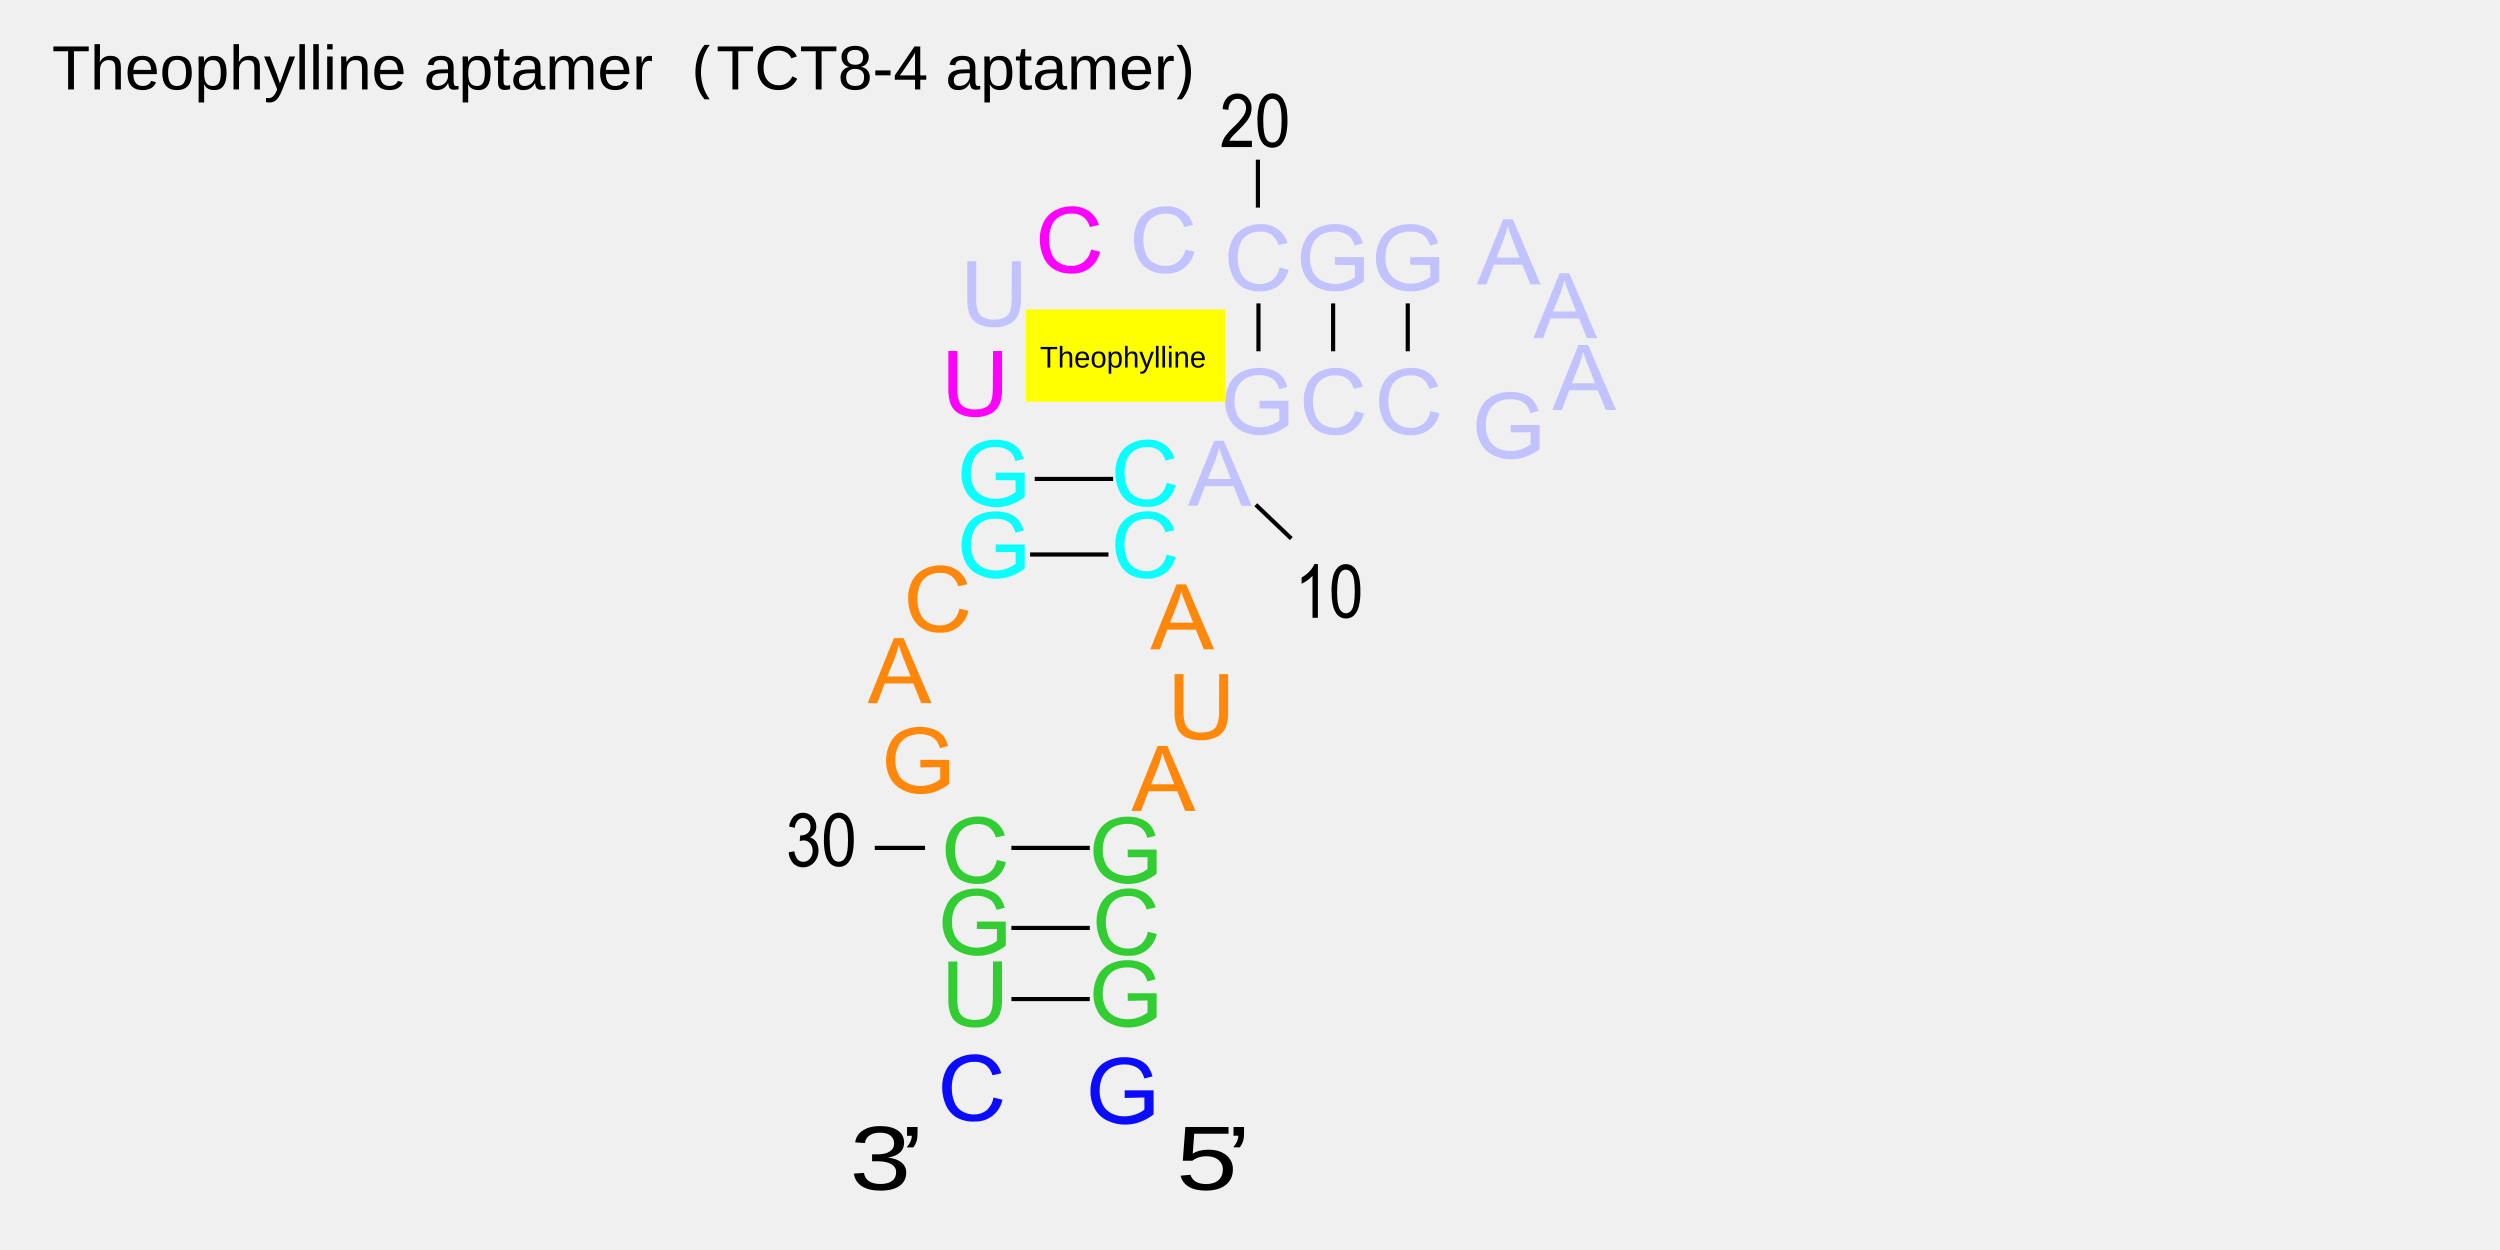
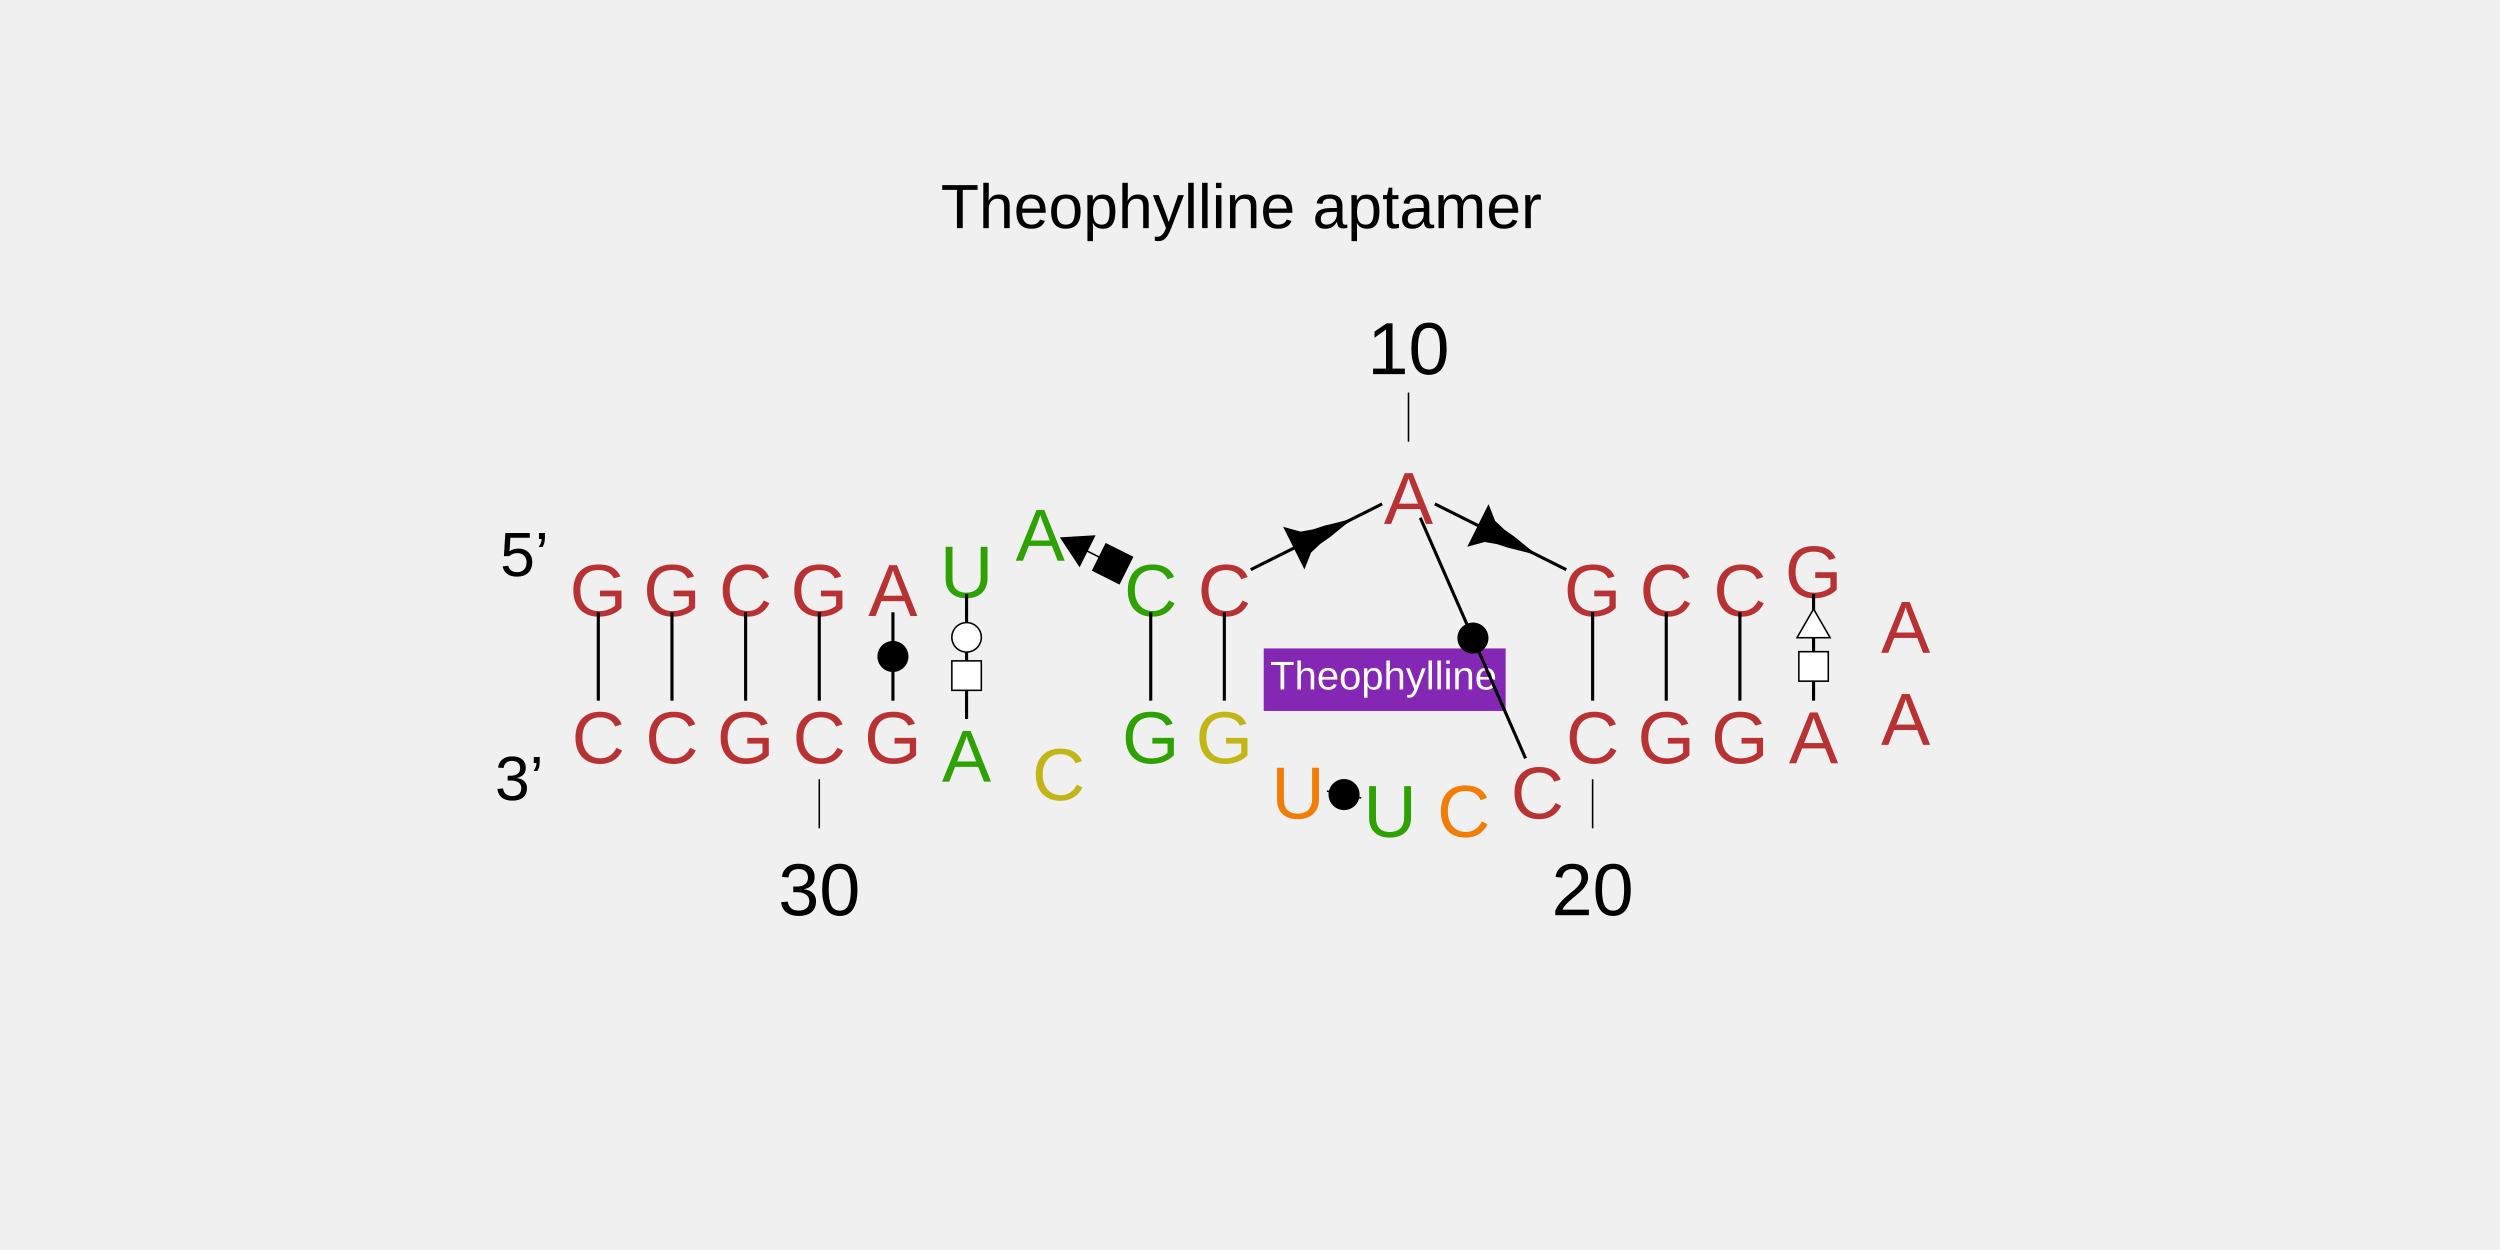
<svg xmlns="http://www.w3.org/2000/svg" id="图层_1" data-name="图层 1" viewBox="0 0 800 400">
  <defs>
-     <style>
-       .cls-1 {
-         fill: #c2c2ff;
-       }
- 
-       .cls-2 {
-         fill: none;
-         stroke: #000;
-         stroke-linejoin: round;
-         stroke-width: 1.33px;
-       }
- 
-       .cls-3 {
-         fill: #f0f;
-       }
- 
-       .cls-4 {
-         fill: #0a0bff;
-       }
- 
-       .cls-5 {
-         fill: #32cd32;
-       }
- 
-       .cls-6 {
-         fill: #ff870a;
-       }
- 
-       .cls-7 {
-         fill: #09fefe;
-       }
- 
-       .cls-8 {
-         fill: #ff0;
-       }
- 
-       .cls-10, .cls-11, .cls-12, .cls-13, .cls-9 {
-         isolation: isolate;
-       }
- 
-       .cls-9 {
-         font-size: 9.57px;
-       }
- 
-       .cls-10, .cls-15, .cls-9 {
-         font-family: ArialMT, Arial;
-       }
- 
-       .cls-10, .cls-14 {
-         font-size: 20px;
-       }
- 
-       .cls-12, .cls-13 {
-         font-size: 29.18px;
-         font-family: ArialNarrow, Arial;
-       }
- 
-       .cls-13 {
-         letter-spacing: -0.06em;
-       }
- 
-       .cls-14 {
-         font-family: AdobeSongStd-Light-GBpc-EUC-H, Adobe Song Std;
-       }
-     </style>
+     <style>.cls-1{fill:#8527b5;}.cls-2{font-size:12.8px;}.cls-11,.cls-2{fill:#fff;}.cls-12,.cls-13,.cls-14,.cls-15,.cls-2,.cls-3,.cls-4,.cls-5,.cls-6,.cls-8{font-family:ArialMT, Arial;}.cls-12,.cls-13,.cls-14,.cls-3,.cls-4,.cls-5,.cls-6,.cls-8{isolation:isolate;font-size:23.61px;}.cls-12,.cls-3,.cls-4{fill:#b83233;}.cls-4{letter-spacing:-0.06em;}.cls-5,.cls-6{fill:#2ea103;}.cls-12,.cls-6{letter-spacing:-0.06em;}.cls-7,.cls-9{fill:none;}.cls-10,.cls-11,.cls-7,.cls-9{stroke:#000;}.cls-10,.cls-11,.cls-7{stroke-width:0.5px;}.cls-13{fill:#f17d07;}.cls-14{fill:#c2b617;}.cls-15{font-size:20px;}.cls-16{letter-spacing:-0.04em;}</style>
  </defs>
-   <path class="cls-1" d="M403.05,130.7v-2.45h9.25V136a16.76,16.76,0,0,1-4.41,2.45,13.61,13.61,0,0,1-4.63.82,13.07,13.07,0,0,1-5.85-1.32,8.9,8.9,0,0,1-4-3.83,11.55,11.55,0,0,1-1.35-5.54,12.45,12.45,0,0,1,1.34-5.67,8.7,8.7,0,0,1,3.84-3.91,12.46,12.46,0,0,1,5.77-1.27,11.55,11.55,0,0,1,4.27.72,7.09,7.09,0,0,1,3,2,9,9,0,0,1,1.65,3.4l-2.6.68a7.58,7.58,0,0,0-1.21-2.49,5.13,5.13,0,0,0-2.1-1.45,7.94,7.94,0,0,0-3-.55,9.54,9.54,0,0,0-3.43.57,6.46,6.46,0,0,0-2.33,1.51,7.56,7.56,0,0,0-1.38,2,10.42,10.42,0,0,0-.83,4.17,9.73,9.73,0,0,0,1,4.67,6.37,6.37,0,0,0,2.88,2.77,9.51,9.51,0,0,0,4.08,1,10.2,10.2,0,0,0,3.66-.69,9.88,9.88,0,0,0,2.71-1.46v-3.81Z" />
-   <path class="cls-1" d="M433.57,131.55l2.89.71a8.77,8.77,0,0,1-9,7,10.83,10.83,0,0,1-5.77-1.37,8.68,8.68,0,0,1-3.36-4,13.55,13.55,0,0,1-1.14-5.59,11.76,11.76,0,0,1,1.29-5.66,8.59,8.59,0,0,1,3.71-3.67,10.92,10.92,0,0,1,5.3-1.25A9.26,9.26,0,0,1,433,119.3a8.17,8.17,0,0,1,3.1,4.46l-2.88.64a6.44,6.44,0,0,0-2.2-3.3,6,6,0,0,0-3.61-1,7.37,7.37,0,0,0-4.22,1.13,6,6,0,0,0-2.37,3.06,12.85,12.85,0,0,0,.13,8.62,5.78,5.78,0,0,0,2.52,3,7.47,7.47,0,0,0,3.71,1,6.38,6.38,0,0,0,4.1-1.33A6.74,6.74,0,0,0,433.57,131.55Z" />
-   <path class="cls-1" d="M457.71,131.55l2.88.71a8.79,8.79,0,0,1-9,7,10.85,10.85,0,0,1-5.77-1.37,8.63,8.63,0,0,1-3.36-4,13.55,13.55,0,0,1-1.15-5.59,11.66,11.66,0,0,1,1.3-5.66,8.79,8.79,0,0,1,3.7-3.67,10.92,10.92,0,0,1,5.3-1.25,9.15,9.15,0,0,1,5.51,1.59,8.2,8.2,0,0,1,3.11,4.46l-2.88.64a6.38,6.38,0,0,0-2.2-3.3,6,6,0,0,0-3.61-1,7.32,7.32,0,0,0-4.21,1.13,6,6,0,0,0-2.37,3.06,12.7,12.7,0,0,0,.18,8.64,5.85,5.85,0,0,0,2.53,3,7.43,7.43,0,0,0,3.7,1,6.41,6.41,0,0,0,4.11-1.33A6.8,6.8,0,0,0,457.71,131.55Z" />
-   <path class="cls-1" d="M483.43,138.35V136h9.25v7.72a16.21,16.21,0,0,1-4.4,2.43,13.39,13.39,0,0,1-4.64.83,12.81,12.81,0,0,1-5.84-1.33,8.83,8.83,0,0,1-4-3.83,11.23,11.23,0,0,1-1.35-5.55,12.32,12.32,0,0,1,1.34-5.66,8.6,8.6,0,0,1,3.84-3.91,12.28,12.28,0,0,1,5.76-1.28,12,12,0,0,1,4.28.73,7.06,7.06,0,0,1,3,2,9.11,9.11,0,0,1,1.66,3.41l-2.62.67a7.32,7.32,0,0,0-1.22-2.49,5,5,0,0,0-2.08-1.46,8.18,8.18,0,0,0-3-.54,9.11,9.11,0,0,0-3.42.57,6.24,6.24,0,0,0-2.32,1.52,7.19,7.19,0,0,0-1.4,2,10.46,10.46,0,0,0-.82,4.18,9.54,9.54,0,0,0,1,4.64,6.27,6.27,0,0,0,2.88,2.79,9.34,9.34,0,0,0,4.08.9,10.19,10.19,0,0,0,3.66-.68,9.91,9.91,0,0,0,2.71-1.47v-3.88Z" />
-   <path class="cls-1" d="M496.72,131.2l8.38-20.81h3.1l8.95,20.81h-3.29l-2.56-6.31h-9.13l-2.38,6.31Zm6.31-8.55h7.4l-2.27-5.74c-.69-1.74-1.21-3.17-1.56-4.31a24.9,24.9,0,0,1-1.17,4Z" />
-   <path class="cls-1" d="M490.68,108.21l8.39-20.78h3.1l8.95,20.78h-3.3l-2.54-6.3h-9.09l-2.39,6.3Zm6.3-8.54h7.39l-2.26-5.73c-.7-1.75-1.21-3.18-1.55-4.31a27.39,27.39,0,0,1-1.17,4Z" />
-   <path class="cls-1" d="M472.6,91,481,70.18h3.11L493,91h-3.3l-2.56-6.31h-9.11L475.66,91Zm6.31-8.55h7.36L484,76.7c-.68-1.76-1.21-3.19-1.55-4.31a25.77,25.77,0,0,1-1.18,4Z" />
-   <path class="cls-1" d="M451.28,84.74V82.29h9.25V90a17.26,17.26,0,0,1-4.4,2.44,13.61,13.61,0,0,1-4.64.81A12.8,12.8,0,0,1,445.64,92a9,9,0,0,1-4-3.87,11.61,11.61,0,0,1-1.34-5.55,12.4,12.4,0,0,1,1.33-5.66A8.8,8.8,0,0,1,445.51,73a12.42,12.42,0,0,1,5.76-1.29,11.59,11.59,0,0,1,4.28.74,7.06,7.06,0,0,1,3,2,8.54,8.54,0,0,1,1.64,3.45l-2.6.68a7.44,7.44,0,0,0-1.21-2.48,5,5,0,0,0-2.09-1.46,7.82,7.82,0,0,0-3-.54,9.13,9.13,0,0,0-3.43.57,6.31,6.31,0,0,0-2.32,1.5,7.47,7.47,0,0,0-1.39,2,10.32,10.32,0,0,0-.82,4.18,9.69,9.69,0,0,0,1,4.66,6.29,6.29,0,0,0,2.93,2.77,9.51,9.51,0,0,0,4.08,1,10,10,0,0,0,3.65-.69,9.37,9.37,0,0,0,2.71-1.46V84.79Z" />
-   <path class="cls-1" d="M427.16,84.74V82.29h9.3V90a16.89,16.89,0,0,1-4.41,2.44,13.65,13.65,0,0,1-4.64.81A12.63,12.63,0,0,1,421.57,92a8.85,8.85,0,0,1-4-3.87,11.46,11.46,0,0,1-1.33-5.55,12.4,12.4,0,0,1,1.33-5.66A8.73,8.73,0,0,1,421.39,73a12.48,12.48,0,0,1,5.77-1.29,11.57,11.57,0,0,1,4.27.74,7.09,7.09,0,0,1,3,2,9,9,0,0,1,1.64,3.45l-2.61.68a7.44,7.44,0,0,0-1.21-2.48,5,5,0,0,0-2.09-1.46,7.75,7.75,0,0,0-3-.54,9.08,9.08,0,0,0-3.42.57,6.43,6.43,0,0,0-2.33,1.5,7.47,7.47,0,0,0-1.39,2,10.68,10.68,0,0,0-.83,4.18,9.71,9.71,0,0,0,1,4.69,6.33,6.33,0,0,0,2.88,2.84,9.59,9.59,0,0,0,4.09,1,10,10,0,0,0,3.66-.69,9.46,9.46,0,0,0,2.74-1.48V84.86Z" />
-   <path class="cls-1" d="M409.47,85.6l2.88.69a9.07,9.07,0,0,1-3.26,5.18,9.27,9.27,0,0,1-5.77,1.78,10.7,10.7,0,0,1-5.76-1.37,8.65,8.65,0,0,1-3.32-4,13.59,13.59,0,0,1-1.16-5.56,11.89,11.89,0,0,1,1.3-5.66A8.8,8.8,0,0,1,398.09,73a11.42,11.42,0,0,1,5.26-1.29,9.27,9.27,0,0,1,5.52,1.59A8.26,8.26,0,0,1,412,77.76l-2.88.65a6.42,6.42,0,0,0-2.2-3.31,6,6,0,0,0-3.61-1,7.26,7.26,0,0,0-4.21,1.14,6,6,0,0,0-2.37,3.06,12.73,12.73,0,0,0,.12,8.61,5.82,5.82,0,0,0,2.52,3,7.44,7.44,0,0,0,3.71,1,6.38,6.38,0,0,0,4.11-1.34A6.72,6.72,0,0,0,409.47,85.6Z" />
-   <line class="cls-2" x1="402.53" y1="66.43" x2="402.53" y2="51.1" />
-   <path d="M400.6,45.06v2h-9.7a4.45,4.45,0,0,1,.21-1.46,7.64,7.64,0,0,1,1.18-2.27,19.69,19.69,0,0,1,2.37-2.6,21.75,21.75,0,0,0,3.23-3.63,4.75,4.75,0,0,0,.85-2.52,3.09,3.09,0,0,0-.75-2.11,2.47,2.47,0,0,0-2-.84,2.63,2.63,0,0,0-2.1,1,3.84,3.84,0,0,0-.79,2.52l-1.85-.22a5.75,5.75,0,0,1,1.42-3.69A4.49,4.49,0,0,1,396,29.94a4.25,4.25,0,0,1,3.28,1.34,4.86,4.86,0,0,1,1.22,3.36,5.92,5.92,0,0,1-.35,2A8.44,8.44,0,0,1,399,38.75a32.09,32.09,0,0,1-2.78,3c-1.08,1-1.78,1.77-2.09,2.15a7.07,7.07,0,0,0-.76,1.14Zm1.78-6.45a18.1,18.1,0,0,1,.55-4.88,6.23,6.23,0,0,1,1.6-2.86,3.67,3.67,0,0,1,2.65-1,3.89,3.89,0,0,1,2.08.55A4.32,4.32,0,0,1,410.73,32a10,10,0,0,1,.92,2.52,20.88,20.88,0,0,1,.33,4,18.45,18.45,0,0,1-.53,4.88,6.46,6.46,0,0,1-1.59,2.86,3.74,3.74,0,0,1-2.68,1,3.85,3.85,0,0,1-3.35-1.74q-1.44-2.12-1.44-7Zm1.87,0q0,4.2.84,5.62a2.23,2.23,0,0,0,3.57.79,2.87,2.87,0,0,0,.61-.79q.86-1.42.85-5.62c0-2.82-.28-4.68-.85-5.61a2.47,2.47,0,0,0-2.11-1.4,2.24,2.24,0,0,0-1.94,1.22q-.95,1.6-1,5.79Z" />
-   <path class="cls-1" d="M379.32,79.86l2.88.69a8.83,8.83,0,0,1-9.06,7,10.79,10.79,0,0,1-5.76-1.37,8.6,8.6,0,0,1-3.36-4,13.48,13.48,0,0,1-1.17-5.57,12.06,12.06,0,0,1,1.31-5.67,8.61,8.61,0,0,1,3.71-3.68A11.36,11.36,0,0,1,373.19,66a9.35,9.35,0,0,1,5.5,1.59A8.22,8.22,0,0,1,381.81,72l-2.89.64a6.44,6.44,0,0,0-2.2-3.3,6.07,6.07,0,0,0-3.61-1,7.47,7.47,0,0,0-4.19,1.17,6.14,6.14,0,0,0-2.37,3.06,12.85,12.85,0,0,0,.13,8.61,5.8,5.8,0,0,0,2.53,2.94,7.07,7.07,0,0,0,3.71,1A6.41,6.41,0,0,0,377,83.76,6.74,6.74,0,0,0,379.32,79.86Z" />
-   <path class="cls-3" d="M349.14,79.86l2.89.69a8.81,8.81,0,0,1-9,7,10.85,10.85,0,0,1-5.77-1.37,8.68,8.68,0,0,1-3.37-4,13.66,13.66,0,0,1-1.15-5.57,11.81,11.81,0,0,1,1.3-5.67,8.7,8.7,0,0,1,3.7-3.68A11.43,11.43,0,0,1,343,66a9.33,9.33,0,0,1,5.51,1.59A8.29,8.29,0,0,1,351.65,72l-2.88.64a6.38,6.38,0,0,0-2.2-3.3,6,6,0,0,0-3.6-1,7.36,7.36,0,0,0-4.22,1.14,6.08,6.08,0,0,0-2.37,3.06,12.85,12.85,0,0,0,.12,8.61,5.85,5.85,0,0,0,2.53,3,7.22,7.22,0,0,0,3.7.95,6.41,6.41,0,0,0,4.11-1.33A6.77,6.77,0,0,0,349.14,79.86Z" />
-   <path class="cls-4" d="M359.9,351.34v-2.43h9.25v7.71a16.46,16.46,0,0,1-4.39,2.44,13.62,13.62,0,0,1-4.64.82,13.07,13.07,0,0,1-5.85-1.32,8.9,8.9,0,0,1-4-3.83,11.47,11.47,0,0,1-1.34-5.58,12.32,12.32,0,0,1,1.34-5.66,8.53,8.53,0,0,1,3.84-3.9,12.44,12.44,0,0,1,5.76-1.29,12,12,0,0,1,4.28.73,7.34,7.34,0,0,1,3,2,8.85,8.85,0,0,1,1.65,3.42l-2.61.66a7.32,7.32,0,0,0-1.22-2.49,5,5,0,0,0-2.09-1.45,7.75,7.75,0,0,0-3-.54,8.92,8.92,0,0,0-3.42.57,6.21,6.21,0,0,0-2.32,1.51,7.22,7.22,0,0,0-1.41,2,10.56,10.56,0,0,0-.84,4.19,9.68,9.68,0,0,0,1,4.65,6.3,6.3,0,0,0,2.88,2.78,9.29,9.29,0,0,0,4.07.9,10.21,10.21,0,0,0,3.67-.68,9,9,0,0,0,2.7-1.48v-3.87Z" />
-   <path class="cls-5" d="M360.87,320.28v-2.44h9.25v7.72a17,17,0,0,1-4.39,2.43,14,14,0,0,1-4.64.83,13,13,0,0,1-5.85-1.33,8.9,8.9,0,0,1-4-3.83,11.59,11.59,0,0,1-1.35-5.55,12.33,12.33,0,0,1,1.34-5.67,8.65,8.65,0,0,1,3.84-3.91,12.45,12.45,0,0,1,5.76-1.27,11.58,11.58,0,0,1,4.28.73,7.41,7.41,0,0,1,3,2,8.81,8.81,0,0,1,1.64,3.4l-2.6.67a8,8,0,0,0-1.21-2.48,5.26,5.26,0,0,0-2.1-1.46,8.14,8.14,0,0,0-3-.54,9.2,9.2,0,0,0-3.43.57,6.51,6.51,0,0,0-2.32,1.51,7.34,7.34,0,0,0-1.38,2,10.25,10.25,0,0,0-.83,4.17,9.55,9.55,0,0,0,1,4.65,6.3,6.3,0,0,0,2.88,2.78,9.35,9.35,0,0,0,4.08.91,10.2,10.2,0,0,0,3.66-.69,9.48,9.48,0,0,0,2.71-1.46v-3.88Z" />
-   <path class="cls-5" d="M367.29,298.17l2.88.69a8.77,8.77,0,0,1-9,7,10.71,10.71,0,0,1-5.76-1.38,8.6,8.6,0,0,1-3.36-4,13.75,13.75,0,0,1-1.16-5.56,11.79,11.79,0,0,1,1.31-5.67,8.78,8.78,0,0,1,3.7-3.69,11.38,11.38,0,0,1,5.29-1.25,9.27,9.27,0,0,1,5.52,1.59,8.41,8.41,0,0,1,3.11,4.47l-2.88.66a6.41,6.41,0,0,0-2.19-3.32,6.13,6.13,0,0,0-3.61-1,7.27,7.27,0,0,0-4.18,1.09,6,6,0,0,0-2.36,3.05,12.25,12.25,0,0,0-.72,4.08,12.53,12.53,0,0,0,.81,4.62,5.72,5.72,0,0,0,2.53,3,7.2,7.2,0,0,0,3.7,1,6.36,6.36,0,0,0,4.11-1.34A6.79,6.79,0,0,0,367.29,298.17Z" />
-   <path class="cls-5" d="M360.87,274.32v-2.44h9.25v7.74a16.77,16.77,0,0,1-4.39,2.44,14,14,0,0,1-4.64.82,12.81,12.81,0,0,1-5.85-1.32,8.8,8.8,0,0,1-4-3.83,11.48,11.48,0,0,1-1.35-5.55,12.29,12.29,0,0,1,1.34-5.66,8.65,8.65,0,0,1,3.84-3.91,12.34,12.34,0,0,1,5.76-1.28,11.58,11.58,0,0,1,4.28.73,7.15,7.15,0,0,1,3,2,8.81,8.81,0,0,1,1.64,3.4l-2.6.67a7.53,7.53,0,0,0-1.21-2.48,5.26,5.26,0,0,0-2.1-1.46,7.75,7.75,0,0,0-3-.54,9.2,9.2,0,0,0-3.43.57,6.51,6.51,0,0,0-2.32,1.51,7.34,7.34,0,0,0-1.38,2,10.3,10.3,0,0,0-.83,4.18,9.55,9.55,0,0,0,1,4.65,6.3,6.3,0,0,0,2.88,2.78,9.67,9.67,0,0,0,4.08.91,10.19,10.19,0,0,0,3.66-.68,9.54,9.54,0,0,0,2.71-1.48V274.3Z" />
-   <path class="cls-6" d="M362.06,259.49l8.38-20.78h3.11l9,20.78h-3.3l-2.54-6.29h-9.17l-2.39,6.29Zm6.31-8.53h7.39l-2.25-5.74c-.7-1.74-1.22-3.18-1.56-4.3a26.7,26.7,0,0,1-1.15,4Z" />
-   <path class="cls-6" d="M390.13,215.72H393v12a14,14,0,0,1-.74,5,6.24,6.24,0,0,1-2.71,3,9.86,9.86,0,0,1-5.09,1.15,11,11,0,0,1-5-.95,5.84,5.84,0,0,1-2.77-2.92,13.18,13.18,0,0,1-.84-5.21V215.72h2.88v12a11.2,11.2,0,0,0,.54,4,3.8,3.8,0,0,0,1.81,2,6.51,6.51,0,0,0,3.15.7c2.12,0,3.62-.46,4.51-1.38s1.37-2.68,1.37-5.28Z" />
-   <path class="cls-6" d="M277.65,225l8.39-20.8h3.1l8.94,20.8h-3.29l-2.54-6.3h-9.14l-2.39,6.3Zm6.32-8.54h7.43l-2.28-5.74c-.69-1.75-1.21-3.19-1.54-4.32a25.56,25.56,0,0,1-1.18,4Z" />
-   <path class="cls-6" d="M294.51,245.59v-2.44h9.25v7.72a16.46,16.46,0,0,1-4.39,2.44,13.7,13.7,0,0,1-4.64.81,13,13,0,0,1-5.86-1.31,9,9,0,0,1-4-3.83,11.56,11.56,0,0,1-1.35-5.55,12.32,12.32,0,0,1,1.34-5.66,8.66,8.66,0,0,1,3.84-3.89,12.31,12.31,0,0,1,5.76-1.28,11.8,11.8,0,0,1,4.28.74,7.15,7.15,0,0,1,3,2,8.7,8.7,0,0,1,1.64,3.39l-2.6.68a7.14,7.14,0,0,0-1.22-2.49,5,5,0,0,0-2.09-1.45,7.7,7.7,0,0,0-3-.54,9.2,9.2,0,0,0-3.43.57,6.18,6.18,0,0,0-2.33,1.5,7.4,7.4,0,0,0-1.37,2,10.31,10.31,0,0,0-.84,4.18,9.93,9.93,0,0,0,1,4.66,6.33,6.33,0,0,0,2.93,2.77,9.26,9.26,0,0,0,4.06.91,10,10,0,0,0,3.67-.69,9.19,9.19,0,0,0,2.7-1.46v-3.88Z" />
-   <path class="cls-5" d="M319,275.18l2.88.71a8.8,8.8,0,0,1-9,6.95,10.71,10.71,0,0,1-5.76-1.38,8.6,8.6,0,0,1-3.36-3.95,13.73,13.73,0,0,1-1.16-5.59,11.77,11.77,0,0,1,1.3-5.66,8.64,8.64,0,0,1,3.71-3.67,11.13,11.13,0,0,1,5.32-1.3,9.14,9.14,0,0,1,5.51,1.58,8.25,8.25,0,0,1,3.12,4.48l-2.89.64a6.3,6.3,0,0,0-2.2-3.31,6,6,0,0,0-3.61-1,7.26,7.26,0,0,0-4.21,1.14,6.09,6.09,0,0,0-2.37,3.06,12,12,0,0,0-.68,4,12.2,12.2,0,0,0,.81,4.64,5.76,5.76,0,0,0,2.52,2.95,7.43,7.43,0,0,0,3.7,1,6.43,6.43,0,0,0,4.11-1.35A6.72,6.72,0,0,0,319,275.18Z" />
-   <line class="cls-2" x1="296.01" y1="271.33" x2="279.93" y2="271.33" />
-   <path d="M252.39,272.71l1.82-.29a5,5,0,0,0,1,2.57,2.43,2.43,0,0,0,1.82.79,2.72,2.72,0,0,0,2.14-1,3.75,3.75,0,0,0,.87-2.51,3.54,3.54,0,0,0-.8-2.4,2.64,2.64,0,0,0-2.07-.94,4.73,4.73,0,0,0-1.28.23l.19-1.83h.29a3.31,3.31,0,0,0,2.07-.71,2.55,2.55,0,0,0,.91-2.14,2.81,2.81,0,0,0-.64-1.91,2.3,2.3,0,0,0-3.47,0,4.07,4.07,0,0,0-.9,2.31l-1.82-.38a5.72,5.72,0,0,1,1.5-3.27,4,4,0,0,1,2.9-1.15,4.29,4.29,0,0,1,2.21.59,4,4,0,0,1,1.54,1.67,4.76,4.76,0,0,1,.54,2.19,4.13,4.13,0,0,1-.49,2,3.64,3.64,0,0,1-1.52,1.45,3.41,3.41,0,0,1,2,1.44,4.93,4.93,0,0,1,.71,2.76,5.45,5.45,0,0,1-1.4,3.79,4.55,4.55,0,0,1-3.53,1.57,4.25,4.25,0,0,1-3.22-1.34A5.6,5.6,0,0,1,252.39,272.71Zm11.27-3.93a18,18,0,0,1,.54-4.87,6.23,6.23,0,0,1,1.59-2.85,3.67,3.67,0,0,1,2.65-1,3.59,3.59,0,0,1,2.06.56,4.18,4.18,0,0,1,1.47,1.56,9.74,9.74,0,0,1,.91,2.51,19.26,19.26,0,0,1,.32,4,17.94,17.94,0,0,1-.52,4.86,6.31,6.31,0,0,1-1.58,2.85,3.7,3.7,0,0,1-2.66,1,3.83,3.83,0,0,1-3.33-1.77c-1-1.41-1.47-3.71-1.47-6.92Zm1.85,0c0,2.79.28,4.65.84,5.6a2.22,2.22,0,0,0,3.55.79,3,3,0,0,0,.61-.79q.86-1.41.85-5.59c0-2.8-.28-4.67-.85-5.63a2.47,2.47,0,0,0-2.09-1.39,2.25,2.25,0,0,0-2,1.22c-.65,1.05-.95,2.95-.95,5.76Z" />
-   <path class="cls-5" d="M312.6,297.29v-2.38h9.25v7.72a16.93,16.93,0,0,1-4.4,2.43,13.62,13.62,0,0,1-4.64.82,12.81,12.81,0,0,1-5.85-1.32,8.86,8.86,0,0,1-4-3.82,11.55,11.55,0,0,1-1.35-5.57,12.32,12.32,0,0,1,1.34-5.66,8.68,8.68,0,0,1,3.84-3.9,12.73,12.73,0,0,1,5.76-1.29,12.12,12.12,0,0,1,4.29.75,7.07,7.07,0,0,1,3,2,8.69,8.69,0,0,1,1.66,3.41l-2.61.67a7.58,7.58,0,0,0-1.21-2.49,5,5,0,0,0-2.09-1.45,7.76,7.76,0,0,0-3-.55,9.17,9.17,0,0,0-3.43.58,6.31,6.31,0,0,0-2.32,1.5,7.68,7.68,0,0,0-1.39,2,10.46,10.46,0,0,0-.82,4.18,9.72,9.72,0,0,0,1,4.66,6.43,6.43,0,0,0,2.93,2.77,9.34,9.34,0,0,0,4.08.9,10.4,10.4,0,0,0,3.66-.67,9.3,9.3,0,0,0,2.71-1.48v-3.83Z" />
-   <path class="cls-5" d="M317.77,307.64h2.88v12a13.58,13.58,0,0,1-.75,5,6.2,6.2,0,0,1-2.71,3,10,10,0,0,1-5.1,1.17,11,11,0,0,1-5-1,6,6,0,0,1-2.79-2.92,13.17,13.17,0,0,1-.83-5.21v-12h2.88v12a11.09,11.09,0,0,0,.53,4,3.89,3.89,0,0,0,1.8,2,6.8,6.8,0,0,0,3.15.69c2.12,0,3.63-.46,4.52-1.38s1.34-2.68,1.35-5.28Z" />
-   <path class="cls-4" d="M317.9,351.21l2.88.69a8.75,8.75,0,0,1-9,7,10.75,10.75,0,0,1-5.77-1.36,8.82,8.82,0,0,1-3.37-4,13.73,13.73,0,0,1-1.14-5.56,11.75,11.75,0,0,1,1.3-5.66,8.67,8.67,0,0,1,3.7-3.69,11.35,11.35,0,0,1,5.31-1.26,9.35,9.35,0,0,1,5.5,1.59,8.13,8.13,0,0,1,3.1,4.48l-2.83.64a6.4,6.4,0,0,0-2.13-3.29,6,6,0,0,0-3.61-1,7.45,7.45,0,0,0-4.22,1.15,6.08,6.08,0,0,0-2.37,3.06,12,12,0,0,0-.68,4,12.19,12.19,0,0,0,.81,4.63,5.82,5.82,0,0,0,2.52,3,7.23,7.23,0,0,0,3.7,1,6.46,6.46,0,0,0,4.12-1.33A6.84,6.84,0,0,0,317.9,351.21Z" />
-   <path class="cls-6" d="M368.09,207.79,376.48,187h3.1l8.94,20.79h-3.29l-2.57-6.29h-9.13l-2.4,6.29Zm6.32-8.53h7.41l-2.28-5.74c-.71-1.74-1.22-3.18-1.56-4.31a24.48,24.48,0,0,1-1.17,4Z" />
-   <path class="cls-7" d="M373.3,177.52l2.88.7a9.22,9.22,0,0,1-3.27,5.16,9.32,9.32,0,0,1-5.76,1.8,11,11,0,0,1-5.77-1.38,8.86,8.86,0,0,1-3.36-4,13.55,13.55,0,0,1-1.14-5.59,11.76,11.76,0,0,1,1.29-5.66,8.64,8.64,0,0,1,3.71-3.67,11.28,11.28,0,0,1,5.3-1.26,9.26,9.26,0,0,1,5.51,1.59,8.16,8.16,0,0,1,3.1,4.47l-2.88.64a6.32,6.32,0,0,0-2.2-3.3,6,6,0,0,0-3.6-1,7.42,7.42,0,0,0-4.23,1.14,6.12,6.12,0,0,0-2.36,3.06,11.5,11.5,0,0,0-.68,4,12,12,0,0,0,.8,4.64,5.76,5.76,0,0,0,2.52,2.95,7.26,7.26,0,0,0,3.71,1,6.48,6.48,0,0,0,4.11-1.34A6.87,6.87,0,0,0,373.3,177.52Z" />
-   <path class="cls-7" d="M373.3,154.54l2.88.7a8.75,8.75,0,0,1-9,6.95,10.93,10.93,0,0,1-5.77-1.36,8.8,8.8,0,0,1-3.36-4,13.45,13.45,0,0,1-1.14-5.57,11.8,11.8,0,0,1,1.29-5.67,8.7,8.7,0,0,1,3.71-3.67,11.17,11.17,0,0,1,5.3-1.27,9.32,9.32,0,0,1,5.51,1.6,8.11,8.11,0,0,1,3.1,4.47l-2.88.65a6.24,6.24,0,0,0-2.2-3.3,6,6,0,0,0-3.6-1,7.42,7.42,0,0,0-4.23,1.14,6.09,6.09,0,0,0-2.36,3,11.56,11.56,0,0,0-.68,4,11.91,11.91,0,0,0,.8,4.62,5.78,5.78,0,0,0,2.52,3,7.26,7.26,0,0,0,3.71,1,6.36,6.36,0,0,0,4.11-1.34A6.9,6.9,0,0,0,373.3,154.54Z" />
-   <path class="cls-1" d="M380.15,161.83l8.38-20.77h3.1l8.94,20.79h-3.29l-2.55-6.29h-9.12l-2.39,6.29Zm6.35-8.54h7.41l-2.28-5.75c-.69-1.74-1.2-3.18-1.54-4.31a27.39,27.39,0,0,1-1.17,4Z" />
-   <line class="cls-2" x1="401.85" y1="161.52" x2="413.21" y2="172.35" />
-   <path d="M421.73,197.7H420V184.28a11.27,11.27,0,0,1-3.48,2.52v-2a10.37,10.37,0,0,0,2.55-2,7.73,7.73,0,0,0,1.54-2.3h1.12Zm4.36-8.44a18.44,18.44,0,0,1,.51-4.88,6.33,6.33,0,0,1,1.54-2.86,3.5,3.5,0,0,1,2.56-1,3.56,3.56,0,0,1,2,.56,4.19,4.19,0,0,1,1.41,1.58,9,9,0,0,1,.88,2.52,20.16,20.16,0,0,1,.33,4,18.41,18.41,0,0,1-.5,4.87,6.32,6.32,0,0,1-1.53,2.86,3.45,3.45,0,0,1-2.57,1,3.65,3.65,0,0,1-3.21-1.78c-.95-1.41-1.41-3.73-1.41-7Zm1.78,0q0,4.22.82,5.61c.79,1.48,2.32,1.83,3.44.79a3.33,3.33,0,0,0,.57-.79q.82-1.4.82-5.6c0-2.82-.27-4.73-.82-5.62a2.33,2.33,0,0,0-2-1.38,2.11,2.11,0,0,0-1.91,1.21q-.9,1.56-.9,5.78Z" />
-   <path class="cls-1" d="M323.8,83.58h2.89v12a13.63,13.63,0,0,1-.75,5,6.15,6.15,0,0,1-2.71,3,10,10,0,0,1-5.08,1.15,11,11,0,0,1-5-1,5.94,5.94,0,0,1-2.79-2.87,13.38,13.38,0,0,1-.83-5.21V83.58h2.88v12a11.22,11.22,0,0,0,.52,4,3.85,3.85,0,0,0,1.81,2,6.62,6.62,0,0,0,3.15.69c2.12,0,3.62-.45,4.5-1.36s1.34-2.68,1.37-5.3Z" />
-   <path class="cls-3" d="M317.77,112.32h2.88v12a13.6,13.6,0,0,1-.75,5,6.22,6.22,0,0,1-2.71,3,10,10,0,0,1-5.1,1.15,10.89,10.89,0,0,1-5-1,6,6,0,0,1-2.79-2.92,13.25,13.25,0,0,1-.83-5.22v-12h2.88v12a11,11,0,0,0,.53,4,3.82,3.82,0,0,0,1.8,2,6.67,6.67,0,0,0,3.15.69c2.13,0,3.62-.45,4.52-1.36s1.35-2.68,1.35-5.3Z" />
-   <path class="cls-7" d="M318.63,153.67v-2.42h9.28V159a16.76,16.76,0,0,1-4.42,2.48,13.71,13.71,0,0,1-4.65.81,12.89,12.89,0,0,1-5.84-1.31,8.85,8.85,0,0,1-4-3.82,11.62,11.62,0,0,1-1.34-5.56A12.44,12.44,0,0,1,309,145.9a8.61,8.61,0,0,1,3.84-3.91,12.48,12.48,0,0,1,5.77-1.29,12.1,12.1,0,0,1,4.28.75,7,7,0,0,1,3,2,8.87,8.87,0,0,1,1.65,3.41l-2.6.68a7.56,7.56,0,0,0-1.22-2.5,5,5,0,0,0-2.09-1.45,8.21,8.21,0,0,0-3-.54,9,9,0,0,0-3.41.57,6.26,6.26,0,0,0-2.34,1.5,7.49,7.49,0,0,0-1.38,2,10.51,10.51,0,0,0-.84,4.18,9.89,9.89,0,0,0,1,4.67,6.27,6.27,0,0,0,2.88,2.77,9.45,9.45,0,0,0,4.08.9,10.27,10.27,0,0,0,3.66-.68,9.6,9.6,0,0,0,2.7-1.47v-3.83Z" />
-   <path class="cls-7" d="M318.63,176.66v-2.44h9.28v7.71a16.93,16.93,0,0,1-4.4,2.43,14,14,0,0,1-4.65.83,13,13,0,0,1-5.84-1.32,8.82,8.82,0,0,1-4-3.83,11.66,11.66,0,0,1-1.34-5.54,12.33,12.33,0,0,1,1.34-5.67,8.6,8.6,0,0,1,3.84-3.91,12.59,12.59,0,0,1,5.76-1.28,12.1,12.1,0,0,1,4.29.73,7.06,7.06,0,0,1,3,2,9,9,0,0,1,1.65,3.41l-2.6.66a7.76,7.76,0,0,0-1.22-2.48,5.06,5.06,0,0,0-2.09-1.46,8.23,8.23,0,0,0-3-.54,9.06,9.06,0,0,0-3.41.57,6.28,6.28,0,0,0-2.33,1.52,7.13,7.13,0,0,0-1.38,2,10.43,10.43,0,0,0-.84,4.17,9.67,9.67,0,0,0,1,4.65,6.27,6.27,0,0,0,2.88,2.79,9.59,9.59,0,0,0,4.07.91,10.2,10.2,0,0,0,3.66-.69,9.77,9.77,0,0,0,2.71-1.47v-3.77Z" />
-   <path class="cls-6" d="M307,194.75l2.89.7a8.77,8.77,0,0,1-9,7,10.71,10.71,0,0,1-5.77-1.36,8.68,8.68,0,0,1-3.37-4,13.67,13.67,0,0,1-1.15-5.58,11.62,11.62,0,0,1,1.3-5.65,8.75,8.75,0,0,1,3.71-3.69,11.14,11.14,0,0,1,5.29-1.25,9.18,9.18,0,0,1,5.52,1.59,8.1,8.1,0,0,1,3.1,4.46l-2.88.64a6.28,6.28,0,0,0-2.19-3.3,6.11,6.11,0,0,0-3.6-1,7.37,7.37,0,0,0-4.22,1.15,6,6,0,0,0-2.37,3.06,12,12,0,0,0-.68,4,12.54,12.54,0,0,0,.8,4.63,5.89,5.89,0,0,0,2.53,3,7.24,7.24,0,0,0,3.71,1,6.45,6.45,0,0,0,4.1-1.32A6.75,6.75,0,0,0,307,194.75Z" />
-   <rect class="cls-8" x="328.33" y="99.04" width="63.77" height="29.51" />
-   <text class="cls-9" transform="translate(332.77 117.61) scale(0.98 1)">Theophylline</text>
-   <line class="cls-2" x1="348.73" y1="271.33" x2="323.65" y2="271.33" />
-   <line class="cls-2" x1="348.73" y1="296.94" x2="323.65" y2="296.94" />
-   <line class="cls-2" x1="348.73" y1="319.7" x2="323.65" y2="319.7" />
-   <line class="cls-2" x1="354.71" y1="177.44" x2="329.62" y2="177.44" />
-   <line class="cls-2" x1="402.71" y1="112.4" x2="402.71" y2="97.08" />
-   <line class="cls-2" x1="356.2" y1="153.26" x2="331.11" y2="153.26" />
-   <line class="cls-2" x1="426.6" y1="112.4" x2="426.6" y2="97.08" />
-   <line class="cls-2" x1="450.48" y1="112.4" x2="450.48" y2="97.08" />
-   <text class="cls-10" transform="translate(16.63 28.63)">Theophylline aptamer</text>
-   <g class="cls-11">
-     <text class="cls-12" transform="translate(376.38 380.71) scale(1.21 1)">5</text>
-     <text class="cls-13" transform="translate(392.44 380.71) scale(1.21 1)">’</text>
-   </g>
-   <g class="cls-11">
-     <text class="cls-12" transform="translate(271.9 380.72) scale(1.21 1)">3</text>
-     <text class="cls-13" transform="translate(287.96 380.72) scale(1.21 1)">’</text>
-   </g>
-   <text class="cls-14" transform="translate(221.73 28.63)">(<tspan class="cls-15" x="7.48" y="0">TCT8-4 aptamer</tspan>
-     <tspan x="154.19" y="0">)</tspan>
+   <rect class="cls-1" x="404.39" y="207.5" width="77.42" height="20" />
+   <text class="cls-2" transform="translate(406.45 220.62)">Theophylline </text>
+   <g id="ID000002">
+     <text class="cls-3" transform="translate(182.28 197.11)">G</text>
+   </g>
+   <g id="ID000003">
+     <text class="cls-3" transform="translate(205.85 197.11)">G</text>
+   </g>
+   <g id="ID000004">
+     <text class="cls-3" transform="translate(230.07 197.11)">C</text>
+   </g>
+   <g id="ID000005">
+     <text class="cls-3" transform="translate(252.98 197.11)">G</text>
+   </g>
+   <g id="ID000006">
+     <text class="cls-4" transform="translate(277.86 197.11)">A</text>
+   </g>
+   <g id="ID000007">
+     <text class="cls-5" transform="translate(300.78 191.22)">U</text>
+   </g>
+   <g id="ID000008">
+     <text class="cls-6" transform="translate(301.43 250.14)">A</text>
+   </g>
+   <g id="ID000009">
+     <text class="cls-3" transform="translate(276.55 244.24)">G</text>
+   </g>
+   <g id="ID000010">
+     <text class="cls-3" transform="translate(253.64 244.24)">C</text>
+   </g>
+   <g id="ID000011">
+     <line class="cls-7" x1="262.17" y1="249.35" x2="262.17" y2="265.06" />
+   </g>
+   <g id="ID000012">
+     <text class="cls-8" transform="translate(249.04 292.87)">30</text>
+   </g>
+   <g id="ID000013">
+     <text class="cls-3" transform="translate(229.42 244.24)">G</text>
+   </g>
+   <g id="ID000014">
+     <text class="cls-3" transform="translate(206.5 244.24)">C</text>
+   </g>
+   <g id="ID000015">
+     <text class="cls-3" transform="translate(182.94 244.24)">C</text>
+   </g>
+   <g id="ID000016">
+     <line class="cls-9" x1="191.46" y1="195.93" x2="191.46" y2="224.21" />
+   </g>
+   <g id="ID000017">
+     <line class="cls-9" x1="215.03" y1="195.93" x2="215.03" y2="224.21" />
+   </g>
+   <g id="ID000018">
+     <line class="cls-9" x1="238.6" y1="195.93" x2="238.6" y2="224.21" />
+   </g>
+   <g id="ID000019">
+     <line class="cls-9" x1="262.17" y1="195.93" x2="262.17" y2="224.21" />
+   </g>
+   <g id="ID000020">
+     <line class="cls-9" x1="285.74" y1="195.93" x2="285.74" y2="224.21" />
+   </g>
+   <g id="ID000021">
+     <polygon class="cls-10" points="285.74 214.78 286.04 214.77 286.33 214.75 286.63 214.7 286.92 214.63 287.21 214.55 287.49 214.45 287.76 214.33 288.03 214.19 288.29 214.03 288.53 213.87 288.77 213.68 288.99 213.48 289.2 213.27 289.39 213.04 289.58 212.8 289.74 212.56 289.89 212.3 290.02 212.03 290.14 211.75 290.24 211.47 290.32 211.18 290.38 210.89 290.42 210.59 290.44 210.29 290.45 210 290.44 209.7 290.4 209.4 290.35 209.1 290.28 208.81 290.19 208.53 290.08 208.25 289.96 207.98 289.82 207.71 289.66 207.46 289.49 207.22 289.3 206.98 289.1 206.76 288.88 206.56 288.65 206.36 288.41 206.19 288.16 206.03 287.9 205.88 287.63 205.75 287.35 205.64 287.06 205.55 286.77 205.47 286.48 205.41 286.19 205.38 285.89 205.36 285.59 205.36 285.29 205.38 284.99 205.41 284.7 205.47 284.41 205.55 284.13 205.64 283.85 205.75 283.58 205.88 283.31 206.03 283.06 206.19 282.82 206.36 282.59 206.56 282.38 206.76 282.17 206.98 281.99 207.22 281.81 207.46 281.65 207.71 281.51 207.98 281.39 208.25 281.28 208.53 281.19 208.81 281.12 209.1 281.07 209.4 281.04 209.7 281.02 210 281.03 210.29 281.05 210.59 281.09 210.89 281.15 211.18 281.24 211.47 281.33 211.75 281.45 212.03 281.58 212.3 281.73 212.56 281.9 212.8 282.08 213.04 282.27 213.27 282.48 213.48 282.71 213.68 282.94 213.87 283.19 214.03 283.44 214.19 283.71 214.33 283.98 214.45 284.26 214.55 284.55 214.63 284.85 214.7 285.14 214.75 285.44 214.77 285.74 214.78" />
+   </g>
+   <g id="ID000022">
+     <line class="cls-9" x1="309.3" y1="190.04" x2="309.3" y2="230.1" />
+   </g>
+   <g id="ID000023">
+     <polygon class="cls-11" points="309.31 199.23 309.01 199.24 308.71 199.27 308.41 199.31 308.12 199.38 307.83 199.46 307.55 199.57 307.28 199.69 307.01 199.82 306.76 199.98 306.51 200.15 306.27 200.33 306.05 200.53 305.84 200.74 305.65 200.97 305.46 201.21 305.3 201.46 305.15 201.72 305.02 201.98 304.9 202.26 304.8 202.54 304.72 202.83 304.66 203.12 304.62 203.42 304.6 203.72 304.59 204.02 304.61 204.32 304.64 204.61 304.69 204.91 304.76 205.2 304.85 205.48 304.96 205.76 305.08 206.03 305.22 206.3 305.38 206.55 305.55 206.8 305.74 207.03 305.95 207.25 306.16 207.46 306.39 207.65 306.63 207.82 306.88 207.99 307.14 208.13 307.41 208.26 307.69 208.37 307.98 208.47 308.27 208.54 308.56 208.6 308.86 208.63 309.16 208.65 309.45 208.65 309.75 208.63 310.05 208.6 310.34 208.54 310.63 208.47 310.92 208.37 311.19 208.26 311.46 208.13 311.73 207.99 311.98 207.82 312.22 207.65 312.45 207.46 312.67 207.25 312.87 207.03 313.06 206.8 313.23 206.55 313.39 206.3 313.53 206.03 313.65 205.76 313.76 205.48 313.85 205.2 313.92 204.91 313.97 204.61 314 204.32 314.02 204.02 314.01 203.72 313.99 203.42 313.95 203.12 313.89 202.83 313.81 202.54 313.71 202.26 313.59 201.98 313.46 201.72 313.31 201.46 313.14 201.21 312.96 200.97 312.77 200.74 312.56 200.53 312.33 200.33 312.1 200.15 311.85 199.98 311.6 199.82 311.33 199.69 311.06 199.57 310.78 199.46 310.49 199.38 310.2 199.31 309.9 199.27 309.6 199.24 309.31 199.23" />
+   </g>
+   <g id="ID000024">
+     <polygon class="cls-11" points="314.02 220.91 314.02 211.48 304.59 211.48 304.59 220.91 314.02 220.91" />
+   </g>
+   <g id="ID000026">
+     <text class="cls-6" transform="translate(325 179.43)">A</text>
+   </g>
+   <g id="ID000027">
+     <text class="cls-5" transform="translate(359.7 197.11)">C</text>
+   </g>
+   <g id="ID000028">
+     <text class="cls-3" transform="translate(383.27 197.11)">C</text>
+   </g>
+   <g id="ID000029">
+     <text class="cls-12" transform="translate(442.84 167.65)">A</text>
+   </g>
+   <g id="ID000030">
+     <line class="cls-7" x1="450.72" y1="141.33" x2="450.72" y2="125.62" />
+   </g>
+   <g id="ID000031">
+     <text class="cls-8" transform="translate(437.58 119.72)">10</text>
+   </g>
+   <g id="ID000032">
+     <text class="cls-5" transform="translate(436.3 267.81)">U</text>
+   </g>
+   <g id="ID000033">
+     <text class="cls-13" transform="translate(406.84 261.92)">U</text>
+   </g>
+   <g id="ID000034">
+     <text class="cls-14" transform="translate(382.61 244.24)">G</text>
+   </g>
+   <g id="ID000035">
+     <text class="cls-5" transform="translate(359.04 244.24)">G</text>
+   </g>
+   <g id="ID000036">
+     <text class="cls-14" transform="translate(330.24 256.03)">C</text>
+   </g>
+   <g id="ID000037">
+     <line class="cls-7" x1="341.31" y1="173.04" x2="359.79" y2="182.29" />
+   </g>
+   <g id="ID000038">
+     <polygon class="cls-10" points="339.59 172.18 345.44 181.03 350.18 171.55 339.59 172.18" />
+   </g>
+   <g id="ID000039">
+     <polygon class="cls-10" points="362.35 178.29 353.92 174.08 349.71 182.51 358.14 186.73 362.35 178.29" />
+   </g>
+   <g id="ID000040">
+     <line class="cls-9" x1="368.23" y1="195.93" x2="368.23" y2="224.21" />
+   </g>
+   <g id="ID000041">
+     <line class="cls-9" x1="391.79" y1="195.93" x2="391.79" y2="224.21" />
+   </g>
+   <g id="ID000042">
+     <line class="cls-9" x1="459.15" y1="161.26" x2="501.2" y2="182.29" />
+   </g>
+   <g id="ID000043">
+     <polygon class="cls-10" points="476.31 161.93 478.24 166.85 481.23 169.66 484.48 171.95 490.72 177.04 482.9 175.11 479.12 173.88 475.08 173.18 469.99 174.58 476.31 161.93" />
+   </g>
+   <g id="ID000044">
+     <line class="cls-9" x1="454.49" y1="165.68" x2="488.18" y2="242.68" />
+   </g>
+   <g id="ID000045">
+     <polygon class="cls-10" points="473.23 208.5 473.5 208.37 473.76 208.22 474.01 208.06 474.25 207.88 474.48 207.69 474.7 207.49 474.9 207.26 475.09 207.03 475.26 206.79 475.42 206.54 475.56 206.27 475.69 206 475.79 205.72 475.88 205.43 475.95 205.14 476 204.85 476.04 204.55 476.05 204.25 476.05 203.95 476.02 203.66 475.98 203.36 475.92 203.07 475.84 202.78 475.74 202.5 475.63 202.22 475.49 201.95 475.34 201.69 475.18 201.44 475 201.21 474.8 200.98 474.59 200.77 474.37 200.57 474.13 200.38 473.89 200.21 473.63 200.06 473.36 199.92 473.09 199.8 472.81 199.7 472.52 199.62 472.23 199.55 471.94 199.5 471.64 199.47 471.34 199.46 471.04 199.47 470.74 199.5 470.45 199.55 470.15 199.61 469.87 199.7 469.59 199.8 469.31 199.92 469.05 200.06 468.79 200.21 468.54 200.38 468.31 200.57 468.08 200.77 467.88 200.98 467.68 201.21 467.5 201.44 467.33 201.69 467.18 201.95 467.05 202.22 466.93 202.5 466.84 202.78 466.76 203.07 466.7 203.36 466.65 203.66 466.63 203.95 466.63 204.25 466.64 204.55 466.67 204.85 466.72 205.14 466.8 205.43 466.88 205.72 466.99 206 467.11 206.27 467.25 206.53 467.41 206.79 467.59 207.03 467.77 207.26 467.98 207.48 468.19 207.69 468.42 207.88 468.66 208.06 468.92 208.22 469.18 208.37 469.45 208.5 469.73 208.61 470.01 208.7 470.3 208.78 470.59 208.83 470.89 208.87 471.19 208.89 471.49 208.89 471.79 208.87 472.08 208.83 472.38 208.78 472.67 208.7 472.95 208.61 473.23 208.5" />
+   </g>
+   <g id="ID000046">
+     <line class="cls-7" x1="435.58" y1="255.36" x2="424.61" y2="253.16" />
+   </g>
+   <g id="ID000047">
+     <polygon class="cls-10" points="425.47 253.34 425.42 253.63 425.39 253.93 425.38 254.23 425.39 254.53 425.41 254.82 425.46 255.12 425.52 255.41 425.61 255.7 425.7 255.98 425.82 256.26 425.96 256.52 426.11 256.78 426.28 257.03 426.46 257.26 426.66 257.49 426.87 257.7 427.1 257.9 427.33 258.08 427.58 258.25 427.84 258.4 428.1 258.53 428.38 258.65 428.66 258.75 428.95 258.83 429.24 258.9 429.54 258.94 429.83 258.97 430.13 258.97 430.43 258.96 430.73 258.93 431.03 258.88 431.32 258.81 431.6 258.73 431.88 258.62 432.16 258.5 432.42 258.36 432.68 258.2 432.92 258.03 433.15 257.85 433.38 257.64 433.58 257.43 433.78 257.2 433.96 256.96 434.12 256.71 434.27 256.45 434.4 256.18 434.51 255.9 434.61 255.62 434.68 255.33 434.74 255.04 434.78 254.74 434.8 254.44 434.81 254.14 434.79 253.84 434.75 253.55 434.7 253.25 434.63 252.96 434.53 252.68 434.43 252.4 434.3 252.13 434.15 251.87 434 251.62 433.82 251.37 433.63 251.14 433.42 250.92 433.2 250.72 432.97 250.53 432.73 250.35 432.48 250.19 432.22 250.05 431.94 249.93 431.67 249.82 431.38 249.73 431.09 249.65 430.8 249.6 430.5 249.56 430.2 249.55 429.9 249.55 429.6 249.57 429.31 249.61 429.01 249.67 428.73 249.75 428.44 249.85 428.17 249.96 427.89 250.09 427.64 250.24 427.38 250.4 427.15 250.58 426.92 250.78 426.7 250.98 426.5 251.21 426.32 251.44 426.15 251.68 425.99 251.94 425.85 252.21 425.73 252.48 425.63 252.76 425.54 253.04 425.47 253.34" />
+   </g>
+   <g id="ID000049">
+     <text class="cls-3" transform="translate(500.45 197.11)">G</text>
+   </g>
+   <g id="ID000050">
+     <text class="cls-3" transform="translate(524.68 197.11)">C</text>
+   </g>
+   <g id="ID000051">
+     <text class="cls-3" transform="translate(548.25 197.11)">C</text>
+   </g>
+   <g id="ID000052">
+     <text class="cls-3" transform="translate(571.16 191.22)">G</text>
+   </g>
+   <g id="ID000053">
+     <text class="cls-12" transform="translate(601.93 208.89)">A</text>
+   </g>
+   <g id="ID000054">
+     <text class="cls-12" transform="translate(601.93 238.35)">A</text>
+   </g>
+   <g id="ID000055">
+     <text class="cls-12" transform="translate(572.47 244.24)">A</text>
+   </g>
+   <g id="ID000056">
+     <text class="cls-3" transform="translate(547.59 244.24)">G</text>
+   </g>
+   <g id="ID000057">
+     <text class="cls-3" transform="translate(524.02 244.24)">G</text>
+   </g>
+   <g id="ID000058">
+     <text class="cls-3" transform="translate(501.11 244.24)">C</text>
+   </g>
+   <g id="ID000059">
+     <line class="cls-7" x1="509.64" y1="249.35" x2="509.64" y2="265.06" />
+   </g>
+   <g id="ID000060">
+     <text class="cls-8" transform="translate(496.5 292.87)">20</text>
+   </g>
+   <g id="ID000061">
+     <text class="cls-3" transform="translate(483.43 261.92)">C</text>
+   </g>
+   <g id="ID000062">
+     <text class="cls-13" transform="translate(459.87 267.81)">C</text>
+   </g>
+   <g id="ID000063">
+     <line class="cls-9" x1="509.64" y1="195.93" x2="509.64" y2="224.21" />
+   </g>
+   <g id="ID000064">
+     <line class="cls-9" x1="533.2" y1="195.93" x2="533.2" y2="224.21" />
+   </g>
+   <g id="ID000065">
+     <line class="cls-9" x1="556.77" y1="195.93" x2="556.77" y2="224.21" />
+   </g>
+   <g id="ID000066">
+     <line class="cls-9" x1="580.34" y1="190.04" x2="580.34" y2="224.21" />
+   </g>
+   <g id="ID000067">
+     <polygon class="cls-11" points="580.34 194.87 575.04 204.06 585.64 204.06 580.34 194.87" />
+   </g>
+   <g id="ID000068">
+     <polygon class="cls-11" points="585.05 217.97 585.05 208.54 575.63 208.54 575.63 217.97 585.05 217.97" />
+   </g>
+   <g id="ID000070">
+     <line class="cls-9" x1="400.23" y1="182.29" x2="442.28" y2="161.26" />
+   </g>
+   <g id="ID000071">
+     <polygon class="cls-10" points="411.07 168.96 416.16 170.37 420.2 169.66 423.98 168.43 431.8 166.5 425.56 171.59 422.31 173.88 419.32 176.69 417.39 181.61 411.07 168.96" />
+   </g>
+   <text class="cls-15" transform="translate(301.05 73)">Theophylline aptamer </text>
+   <text class="cls-15" transform="translate(160.05 184.33)">5<tspan class="cls-16" x="11.12" y="0">’</tspan>
+     <tspan x="14.82" y="0"> </tspan>
+   </text>
+   <text class="cls-15" transform="translate(158.39 256)">3<tspan class="cls-16" x="11.12" y="0">’</tspan>
+     <tspan x="14.82" y="0"> </tspan>
  </text>
</svg>
